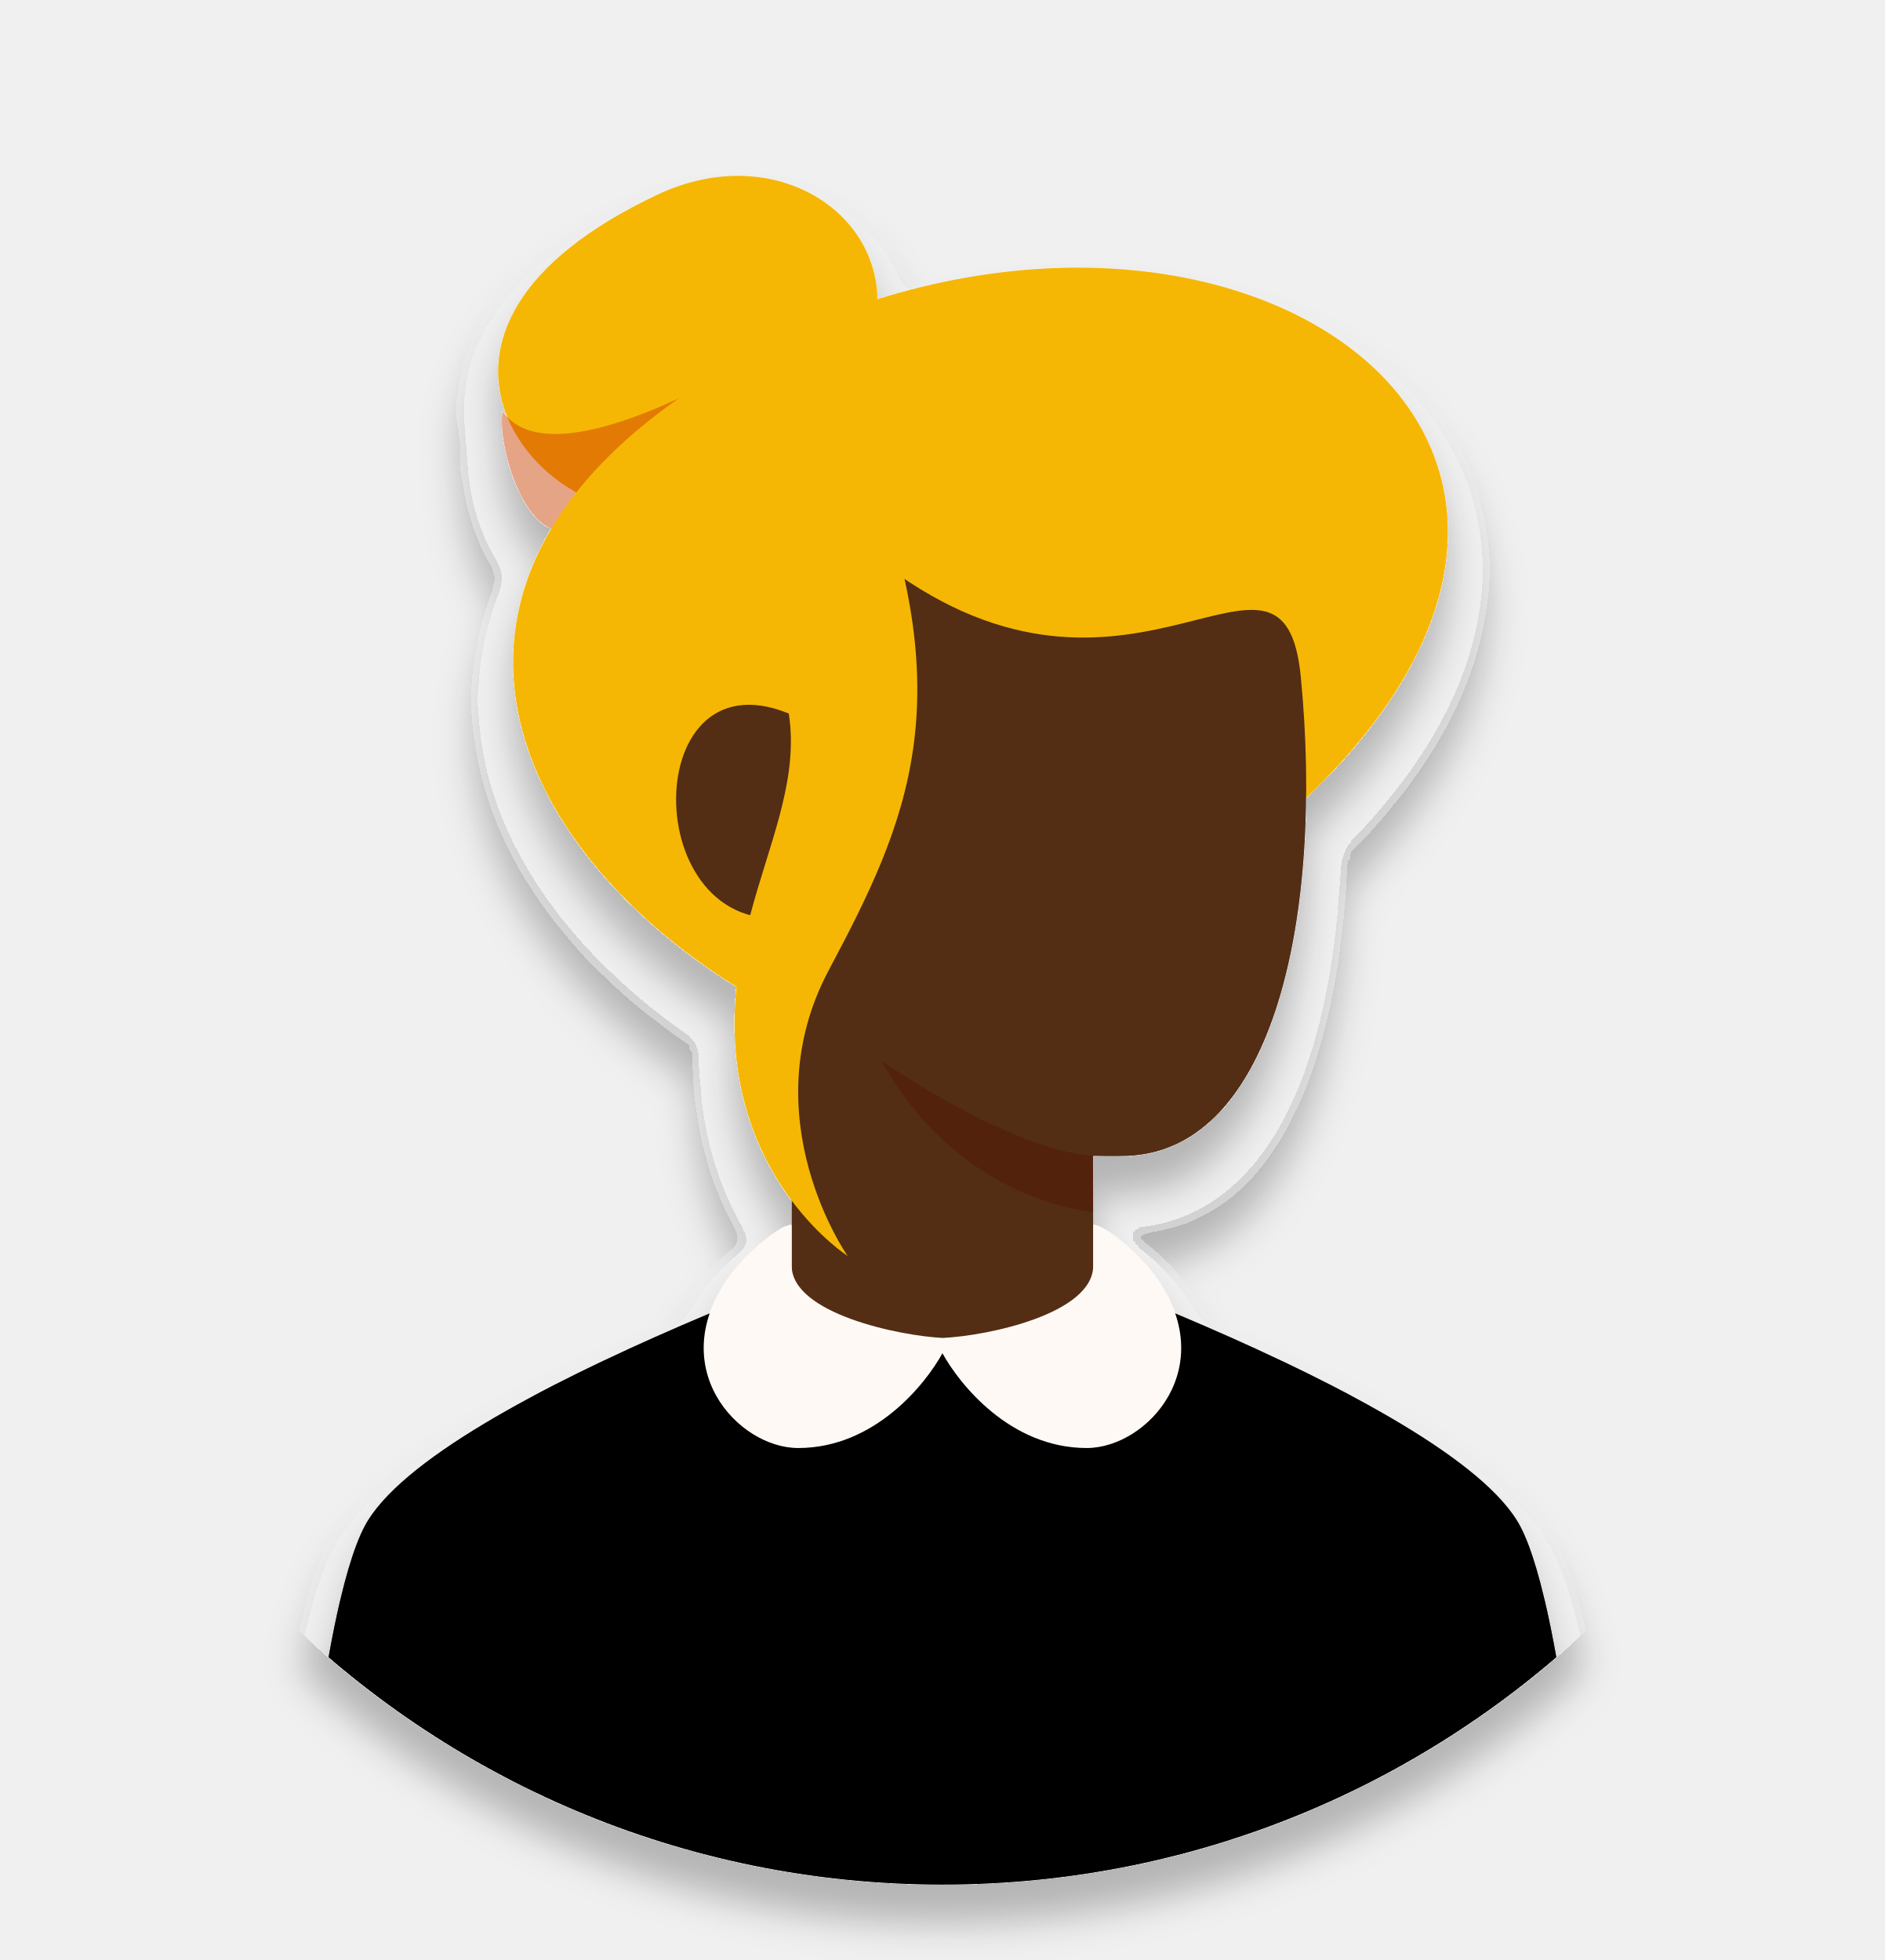
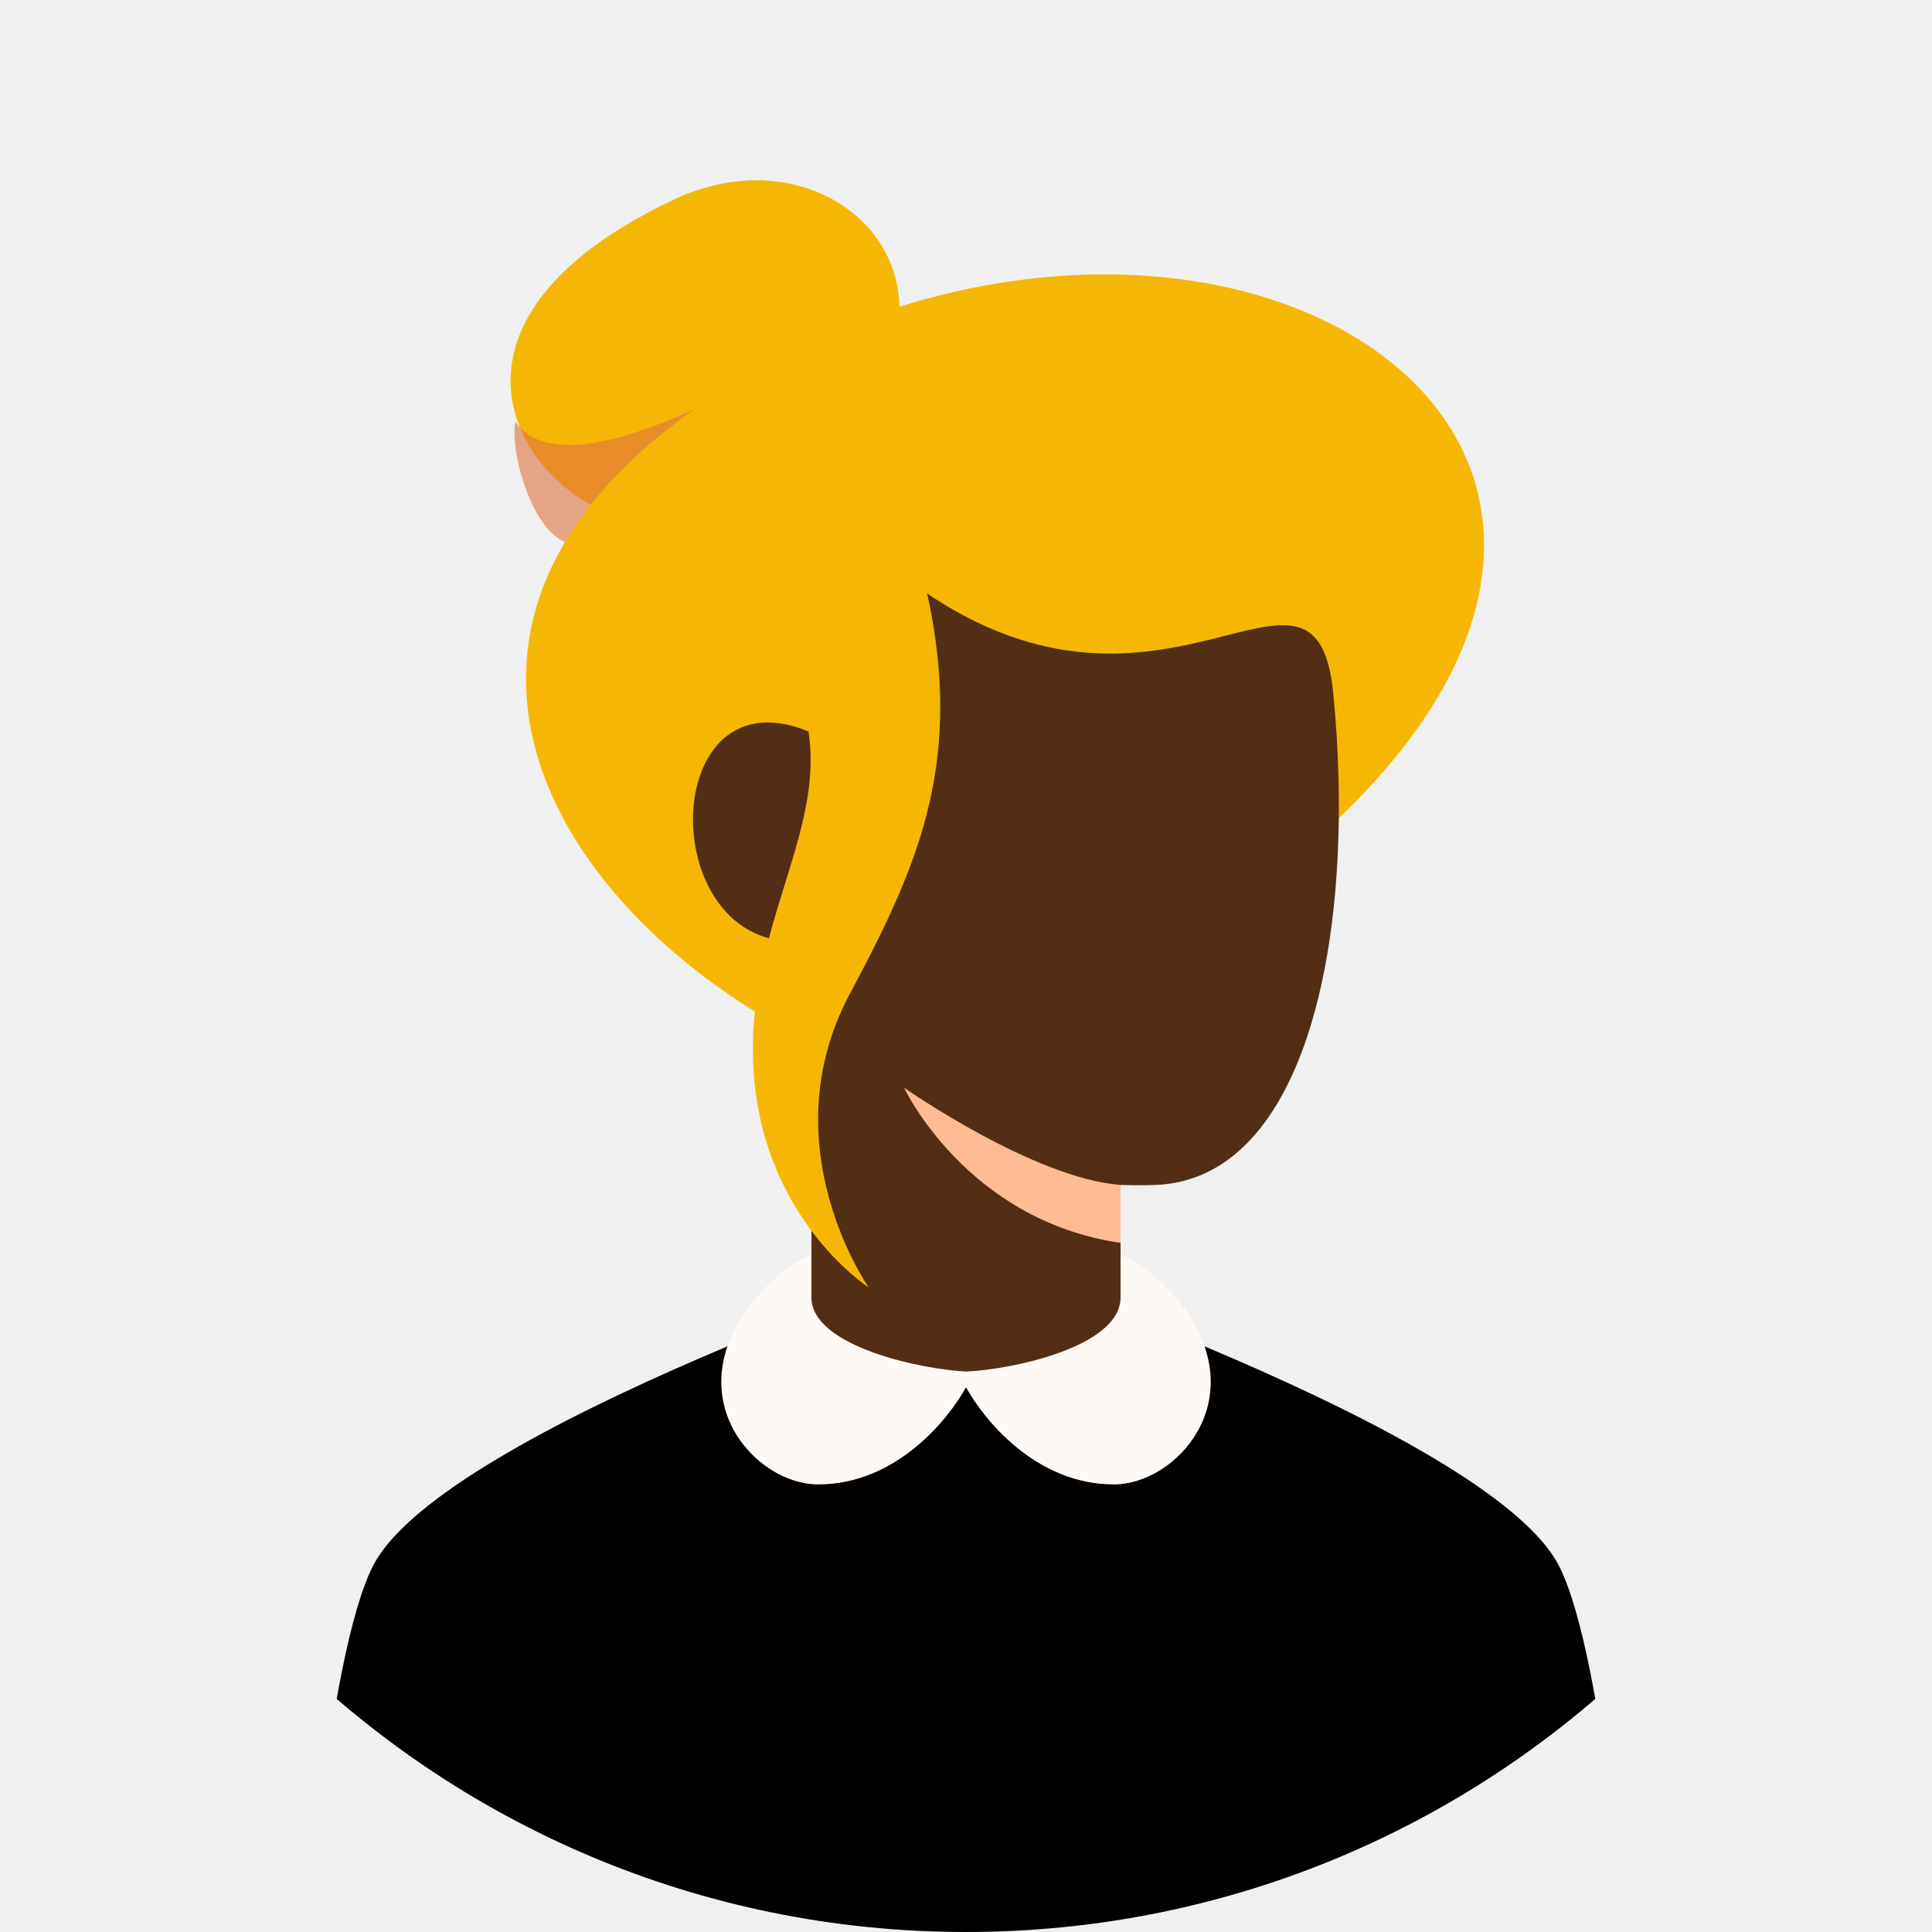
- <svg xmlns="http://www.w3.org/2000/svg" width="200" height="208" viewBox="0 0 200 208" fill="none">
-   <g filter="url(#filter0_d_253_3302)">
-     <g clip-path="url(#clip0_253_3302)">
-       <g filter="url(#filter1_d_253_3302)">
-         <path d="M38.667 162C33.778 171.333 31.334 205.333 31.334 205.333H168.667C168.667 205.333 166.222 171.333 161.334 162C154 148 100 130 100 130C100 130 46 148 38.667 162Z" fill="black" />
-         <mask id="mask0_253_3302" style="mask-type:alpha" maskUnits="userSpaceOnUse" x="31" y="130" width="138" height="76">
-           <path d="M38.667 162C33.778 171.333 31.334 205.333 31.334 205.333H168.667C168.667 205.333 166.222 171.333 161.334 162C154 148 100 130 100 130C100 130 46 148 38.667 162Z" fill="url(#paint0_linear_253_3302)" />
-         </mask>
-         <g mask="url(#mask0_253_3302)">
-           <path opacity="0.4" d="M37.334 199.333C37.334 198.542 37.099 197.769 36.66 197.111C36.22 196.453 35.595 195.941 34.864 195.638C34.133 195.335 33.329 195.256 32.553 195.41C31.777 195.565 31.065 195.945 30.505 196.505C29.946 197.064 29.565 197.777 29.41 198.553C29.256 199.329 29.335 200.133 29.638 200.864C29.941 201.595 30.454 202.22 31.111 202.659C31.769 203.099 32.542 203.333 33.334 203.333C34.395 203.333 35.412 202.912 36.162 202.162C36.912 201.412 37.334 200.394 37.334 199.333ZM64 199.333C64 198.542 63.766 197.769 63.326 197.111C62.887 196.453 62.262 195.941 61.531 195.638C60.8 195.335 59.996 195.256 59.22 195.41C58.444 195.565 57.731 195.945 57.172 196.505C56.612 197.064 56.231 197.777 56.077 198.553C55.923 199.329 56.002 200.133 56.305 200.864C56.608 201.595 57.12 202.22 57.778 202.659C58.436 203.099 59.209 203.333 60 203.333C61.061 203.333 62.079 202.912 62.829 202.162C63.579 201.412 64 200.394 64 199.333ZM90.667 199.333C90.667 198.542 90.432 197.769 89.993 197.111C89.553 196.453 88.929 195.941 88.198 195.638C87.467 195.335 86.663 195.256 85.887 195.41C85.111 195.565 84.398 195.945 83.839 196.505C83.279 197.064 82.898 197.777 82.744 198.553C82.59 199.329 82.669 200.133 82.972 200.864C83.274 201.595 83.787 202.22 84.445 202.659C85.103 203.099 85.876 203.333 86.667 203.333C87.728 203.333 88.745 202.912 89.495 202.162C90.246 201.412 90.667 200.394 90.667 199.333ZM117.334 199.333C117.334 198.542 117.099 197.769 116.66 197.111C116.22 196.453 115.595 195.941 114.864 195.638C114.133 195.335 113.329 195.256 112.553 195.41C111.777 195.565 111.065 195.945 110.505 196.505C109.946 197.064 109.565 197.777 109.411 198.553C109.256 199.329 109.335 200.133 109.638 200.864C109.941 201.595 110.454 202.22 111.111 202.659C111.769 203.099 112.543 203.333 113.334 203.333C114.395 203.333 115.412 202.912 116.162 202.162C116.912 201.412 117.334 200.394 117.334 199.333ZM144 199.333C144 198.542 143.766 197.769 143.326 197.111C142.887 196.453 142.262 195.941 141.531 195.638C140.8 195.335 139.996 195.256 139.22 195.41C138.444 195.565 137.731 195.945 137.172 196.505C136.612 197.064 136.232 197.777 136.077 198.553C135.923 199.329 136.002 200.133 136.305 200.864C136.608 201.595 137.12 202.22 137.778 202.659C138.436 203.099 139.209 203.333 140 203.333C141.061 203.333 142.079 202.912 142.829 202.162C143.579 201.412 144 200.394 144 199.333ZM170.667 199.333C170.667 198.542 170.432 197.769 169.993 197.111C169.553 196.453 168.929 195.941 168.198 195.638C167.467 195.335 166.663 195.256 165.887 195.41C165.111 195.565 164.398 195.945 163.839 196.505C163.279 197.064 162.898 197.777 162.744 198.553C162.59 199.329 162.669 200.133 162.971 200.864C163.274 201.595 163.787 202.22 164.445 202.659C165.103 203.099 165.876 203.333 166.667 203.333C167.728 203.333 168.745 202.912 169.495 202.162C170.246 201.412 170.667 200.394 170.667 199.333V199.333ZM50.667 186C50.667 185.209 50.432 184.436 49.993 183.778C49.553 183.12 48.929 182.607 48.198 182.304C47.467 182.002 46.663 181.923 45.887 182.077C45.111 182.231 44.398 182.612 43.839 183.172C43.279 183.731 42.898 184.444 42.744 185.22C42.59 185.996 42.669 186.8 42.971 187.531C43.274 188.262 43.787 188.886 44.445 189.326C45.102 189.765 45.876 190 46.667 190C47.728 190 48.745 189.579 49.495 188.828C50.246 188.078 50.667 187.061 50.667 186ZM77.334 186C77.334 185.209 77.099 184.436 76.659 183.778C76.22 183.12 75.595 182.607 74.864 182.304C74.133 182.002 73.329 181.923 72.553 182.077C71.777 182.231 71.065 182.612 70.505 183.172C69.946 183.731 69.565 184.444 69.41 185.22C69.256 185.996 69.335 186.8 69.638 187.531C69.941 188.262 70.454 188.886 71.111 189.326C71.769 189.765 72.543 190 73.334 190C74.394 190 75.412 189.579 76.162 188.828C76.912 188.078 77.334 187.061 77.334 186ZM104 186C104 185.209 103.766 184.436 103.326 183.778C102.887 183.12 102.262 182.607 101.531 182.304C100.8 182.002 99.996 181.923 99.22 182.077C98.444 182.231 97.731 182.612 97.172 183.172C96.612 183.731 96.231 184.444 96.077 185.22C95.923 185.996 96.002 186.8 96.305 187.531C96.608 188.262 97.12 188.886 97.778 189.326C98.436 189.765 99.209 190 100 190C101.061 190 102.079 189.579 102.829 188.828C103.579 188.078 104 187.061 104 186ZM130.667 186C130.667 185.209 130.432 184.436 129.993 183.778C129.553 183.12 128.929 182.607 128.198 182.304C127.467 182.002 126.663 181.923 125.887 182.077C125.111 182.231 124.398 182.612 123.839 183.172C123.279 183.731 122.898 184.444 122.744 185.22C122.59 185.996 122.669 186.8 122.971 187.531C123.274 188.262 123.787 188.886 124.445 189.326C125.103 189.765 125.876 190 126.667 190C127.728 190 128.745 189.579 129.495 188.828C130.246 188.078 130.667 187.061 130.667 186ZM157.334 186C157.334 185.209 157.099 184.436 156.66 183.778C156.22 183.12 155.595 182.607 154.864 182.304C154.133 182.002 153.329 181.923 152.553 182.077C151.777 182.231 151.065 182.612 150.505 183.172C149.946 183.731 149.565 184.444 149.411 185.22C149.256 185.996 149.335 186.8 149.638 187.531C149.941 188.262 150.454 188.886 151.111 189.326C151.769 189.765 152.543 190 153.334 190C154.395 190 155.412 189.579 156.162 188.828C156.912 188.078 157.334 187.061 157.334 186ZM37.334 172.667C37.334 171.876 37.099 171.102 36.66 170.444C36.22 169.787 35.595 169.274 34.864 168.971C34.133 168.668 33.329 168.589 32.553 168.744C31.777 168.898 31.065 169.279 30.505 169.838C29.946 170.398 29.565 171.11 29.41 171.886C29.256 172.662 29.335 173.466 29.638 174.197C29.941 174.928 30.454 175.553 31.111 175.993C31.769 176.432 32.542 176.667 33.334 176.667C34.395 176.667 35.412 176.245 36.162 175.495C36.912 174.745 37.334 173.728 37.334 172.667ZM64 172.667C64 171.876 63.766 171.102 63.326 170.444C62.887 169.787 62.262 169.274 61.531 168.971C60.8 168.668 59.996 168.589 59.22 168.744C58.444 168.898 57.731 169.279 57.172 169.838C56.612 170.398 56.231 171.11 56.077 171.886C55.923 172.662 56.002 173.466 56.305 174.197C56.608 174.928 57.12 175.553 57.778 175.993C58.436 176.432 59.209 176.667 60 176.667C61.061 176.667 62.079 176.245 62.829 175.495C63.579 174.745 64 173.728 64 172.667ZM90.667 172.667C90.667 171.876 90.432 171.102 89.993 170.444C89.553 169.787 88.929 169.274 88.198 168.971C87.467 168.668 86.663 168.589 85.887 168.744C85.111 168.898 84.398 169.279 83.839 169.838C83.279 170.398 82.898 171.11 82.744 171.886C82.59 172.662 82.669 173.466 82.972 174.197C83.274 174.928 83.787 175.553 84.445 175.993C85.103 176.432 85.876 176.667 86.667 176.667C87.728 176.667 88.745 176.245 89.495 175.495C90.246 174.745 90.667 173.728 90.667 172.667ZM117.334 172.667C117.334 171.876 117.099 171.102 116.66 170.444C116.22 169.787 115.595 169.274 114.864 168.971C114.133 168.668 113.329 168.589 112.553 168.744C111.777 168.898 111.065 169.279 110.505 169.838C109.946 170.398 109.565 171.11 109.411 171.886C109.256 172.662 109.335 173.466 109.638 174.197C109.941 174.928 110.454 175.553 111.111 175.993C111.769 176.432 112.543 176.667 113.334 176.667C114.395 176.667 115.412 176.245 116.162 175.495C116.912 174.745 117.334 173.728 117.334 172.667ZM144 172.667C144 171.876 143.766 171.102 143.326 170.444C142.887 169.787 142.262 169.274 141.531 168.971C140.8 168.668 139.996 168.589 139.22 168.744C138.444 168.898 137.731 169.279 137.172 169.838C136.612 170.398 136.232 171.11 136.077 171.886C135.923 172.662 136.002 173.466 136.305 174.197C136.608 174.928 137.12 175.553 137.778 175.993C138.436 176.432 139.209 176.667 140 176.667C141.061 176.667 142.079 176.245 142.829 175.495C143.579 174.745 144 173.728 144 172.667ZM170.667 172.667C170.667 171.876 170.432 171.102 169.993 170.444C169.553 169.787 168.929 169.274 168.198 168.971C167.467 168.668 166.663 168.589 165.887 168.744C165.111 168.898 164.398 169.279 163.839 169.838C163.279 170.398 162.898 171.11 162.744 171.886C162.59 172.662 162.669 173.466 162.971 174.197C163.274 174.928 163.787 175.553 164.445 175.993C165.103 176.432 165.876 176.667 166.667 176.667C167.728 176.667 168.745 176.245 169.495 175.495C170.246 174.745 170.667 173.728 170.667 172.667V172.667ZM50.667 159.333C50.667 158.542 50.432 157.769 49.993 157.111C49.553 156.453 48.929 155.941 48.198 155.638C47.467 155.335 46.663 155.256 45.887 155.41C45.111 155.565 44.398 155.945 43.839 156.505C43.279 157.064 42.898 157.777 42.744 158.553C42.59 159.329 42.669 160.133 42.971 160.864C43.274 161.595 43.787 162.22 44.445 162.659C45.102 163.099 45.876 163.333 46.667 163.333C47.728 163.333 48.745 162.912 49.495 162.162C50.246 161.412 50.667 160.394 50.667 159.333ZM77.334 159.333C77.334 158.542 77.099 157.769 76.659 157.111C76.22 156.453 75.595 155.941 74.864 155.638C74.133 155.335 73.329 155.256 72.553 155.41C71.777 155.565 71.065 155.945 70.505 156.505C69.946 157.064 69.565 157.777 69.41 158.553C69.256 159.329 69.335 160.133 69.638 160.864C69.941 161.595 70.454 162.22 71.111 162.659C71.769 163.099 72.543 163.333 73.334 163.333C74.394 163.333 75.412 162.912 76.162 162.162C76.912 161.412 77.334 160.394 77.334 159.333ZM104 159.333C104 158.542 103.766 157.769 103.326 157.111C102.887 156.453 102.262 155.941 101.531 155.638C100.8 155.335 99.996 155.256 99.22 155.41C98.444 155.565 97.731 155.945 97.172 156.505C96.612 157.064 96.231 157.777 96.077 158.553C95.923 159.329 96.002 160.133 96.305 160.864C96.608 161.595 97.12 162.22 97.778 162.659C98.436 163.099 99.209 163.333 100 163.333C101.061 163.333 102.079 162.912 102.829 162.162C103.579 161.412 104 160.394 104 159.333ZM130.667 159.333C130.667 158.542 130.432 157.769 129.993 157.111C129.553 156.453 128.929 155.941 128.198 155.638C127.467 155.335 126.663 155.256 125.887 155.41C125.111 155.565 124.398 155.945 123.839 156.505C123.279 157.064 122.898 157.777 122.744 158.553C122.59 159.329 122.669 160.133 122.971 160.864C123.274 161.595 123.787 162.22 124.445 162.659C125.103 163.099 125.876 163.333 126.667 163.333C127.728 163.333 128.745 162.912 129.495 162.162C130.246 161.412 130.667 160.394 130.667 159.333ZM157.334 159.333C157.334 158.542 157.099 157.769 156.66 157.111C156.22 156.453 155.595 155.941 154.864 155.638C154.133 155.335 153.329 155.256 152.553 155.41C151.777 155.565 151.065 155.945 150.505 156.505C149.946 157.064 149.565 157.777 149.411 158.553C149.256 159.329 149.335 160.133 149.638 160.864C149.941 161.595 150.454 162.22 151.111 162.659C151.769 163.099 152.543 163.333 153.334 163.333C154.395 163.333 155.412 162.912 156.162 162.162C156.912 161.412 157.334 160.394 157.334 159.333ZM37.334 146C37.334 145.209 37.099 144.436 36.66 143.778C36.22 143.12 35.595 142.607 34.864 142.304C34.133 142.002 33.329 141.923 32.553 142.077C31.777 142.231 31.065 142.612 30.505 143.172C29.946 143.731 29.565 144.444 29.41 145.22C29.256 145.996 29.335 146.8 29.638 147.531C29.941 148.262 30.454 148.886 31.111 149.326C31.769 149.765 32.542 150 33.334 150C34.395 150 35.412 149.579 36.162 148.828C36.912 148.078 37.334 147.061 37.334 146ZM64 146C64 145.209 63.766 144.436 63.326 143.778C62.887 143.12 62.262 142.607 61.531 142.304C60.8 142.002 59.996 141.923 59.22 142.077C58.444 142.231 57.731 142.612 57.172 143.172C56.612 143.731 56.231 144.444 56.077 145.22C55.923 145.996 56.002 146.8 56.305 147.531C56.608 148.262 57.12 148.886 57.778 149.326C58.436 149.765 59.209 150 60 150C61.061 150 62.079 149.579 62.829 148.828C63.579 148.078 64 147.061 64 146ZM144 146C144 145.209 143.766 144.436 143.326 143.778C142.887 143.12 142.262 142.607 141.531 142.304C140.8 142.002 139.996 141.923 139.22 142.077C138.444 142.231 137.731 142.612 137.172 143.172C136.612 143.731 136.232 144.444 136.077 145.22C135.923 145.996 136.002 146.8 136.305 147.531C136.608 148.262 137.12 148.886 137.778 149.326C138.436 149.765 139.209 150 140 150C141.061 150 142.079 149.579 142.829 148.828C143.579 148.078 144 147.061 144 146ZM170.667 146C170.667 145.209 170.432 144.436 169.993 143.778C169.553 143.12 168.929 142.607 168.198 142.304C167.467 142.002 166.663 141.923 165.887 142.077C165.111 142.231 164.398 142.612 163.839 143.172C163.279 143.731 162.898 144.444 162.744 145.22C162.59 145.996 162.669 146.8 162.971 147.531C163.274 148.262 163.787 148.886 164.445 149.326C165.103 149.765 165.876 150 166.667 150C167.728 150 168.745 149.579 169.495 148.828C170.246 148.078 170.667 147.061 170.667 146V146Z" fill="black" />
-         </g>
-         <path d="M92.757 35.133C95.424 23.466 82.779 14.514 69.757 20.66C39.091 35.133 57.333 55.333 68.667 54C80 52.666 90.091 46.8 92.757 35.133Z" fill="url(#paint1_linear_253_3302)" />
-         <g style="mix-blend-mode:multiply" opacity="0.6">
-           <path d="M81.667 37C81.667 37 59 51.667 53.334 43.667C52.749 47.007 55.438 56.443 59.667 56.333C72.318 56.004 81.667 37 81.667 37Z" fill="#E0713F" />
-         </g>
-         <path d="M85.334 108.667C99.656 115.547 101.745 115.179 133.334 89.333C181.001 50.333 136.001 14.667 87.667 33.667C35.334 56.667 52.867 93.071 85.334 108.667Z" fill="url(#paint2_linear_253_3302)" />
-         <path d="M84 136C88.888 144 111.111 144 116 136V122.667C116 122.667 118.175 122.733 119.666 122.667C135.26 122 140.471 96.915 138.024 71.825C136.232 53.451 120.666 78.667 95.333 61C96.333 80.333 88 78.333 84.333 76C67.666 68.333 67.527 99.761 84 97.333V136Z" fill="#532E15" />
-         <g style="mix-blend-mode:multiply">
-           <path d="M115.999 122.663C107.003 121.995 93.587 112.597 93.587 112.597C93.587 112.597 100.005 126.327 115.999 128.661L115.999 122.663Z" fill="#FFBB94" />
-         </g>
-         <path d="M84.001 134.307V130C82.778 130 79.277 132.888 77.477 135.333C70.359 145 78.254 153.667 84.693 153.667C92.817 153.667 98.201 146.879 100.001 143.613C101.801 146.88 107.185 153.667 115.309 153.667C121.747 153.667 129.642 145 122.525 135.333C120.724 132.888 117.223 130 116.001 130V134.307C116.001 139.405 104.841 141.765 100.023 141.983C95.462 141.765 84.001 139.405 84.001 134.307Z" fill="#FFF9F5" />
-         <path d="M91.607 47.618C102.274 74.285 96.274 87.285 87.941 102.952C79.607 118.618 89.941 133.285 89.941 133.285C89.941 133.285 77.941 125.618 77.941 108.618C77.941 91.618 89.941 80.952 79.941 66.952C69.941 52.952 80.941 20.952 91.607 47.618Z" fill="url(#paint3_linear_253_3302)" />
-       </g>
+ <svg xmlns="http://www.w3.org/2000/svg" xmlns:xlink="http://www.w3.org/1999/xlink" fill="none" height="200" viewBox="0 0 200 200" width="200">
+   <linearGradient id="a" gradientUnits="userSpaceOnUse" x1="100" x2="100" y1="130" y2="205.333">
+     <stop offset="0" stop-color="#806a6a" />
+     <stop offset="1" stop-color="#665654" />
+   </linearGradient>
+   <linearGradient id="b">
+     <stop offset="0" stop-color="#f6b704" />
+     <stop offset="1" stop-color="#f6b704" />
+   </linearGradient>
+   <linearGradient id="c" gradientUnits="userSpaceOnUse" x1="72.986" x2="72.986" xlink:href="#b" y1="54.063" y2="18.663" />
+   <linearGradient id="d" gradientUnits="userSpaceOnUse" x1="104.038" x2="104.038" xlink:href="#b" y1="112.456" y2="28.405" />
+   <linearGradient id="e" gradientUnits="userSpaceOnUse" x1="86.672" x2="86.672" xlink:href="#b" y1="133.285" y2="37.333" />
+   <clipPath id="f">
+     <rect height="200" rx="100" width="200" />
+   </clipPath>
+   <mask id="g" height="76" maskUnits="userSpaceOnUse" width="138" x="31" y="130">
+     <path d="m38.667 162c-4.889 9.333-7.333 43.333-7.333 43.333h137.333s-2.445-34-7.333-43.333c-7.334-14-61.334-32-61.334-32s-54 18-61.333 32z" fill="url(#a)" />
+   </mask>
+   <g clip-path="url(#f)">
+     <path d="m38.667 162c-4.889 9.333-7.333 43.333-7.333 43.333h137.333s-2.445-34-7.333-43.333c-7.334-14-61.334-32-61.334-32s-54 18-61.333 32z" fill="#000" />
+     <g mask="url(#g)">
+       <path d="m37.334 199.333c0-.791-.234-1.564-.674-2.222-.44-.658-1.064-1.17-1.795-1.473s-1.535-.382-2.311-.228c-.776.155-1.489.535-2.048 1.095-.559.559-.94 1.272-1.095 2.048-.154.776-.075 1.58.228 2.311.303.731.816 1.356 1.473 1.795.658.44 1.431.674 2.222.674 1.061 0 2.078-.421 2.829-1.171.75-.75 1.171-1.768 1.171-2.829zm26.667 0c0-.791-.235-1.564-.674-2.222s-1.064-1.17-1.795-1.473c-.731-.303-1.535-.382-2.311-.228-.776.155-1.489.535-2.048 1.095-.559.559-.94 1.272-1.095 2.048-.154.776-.075 1.58.228 2.311.303.731.815 1.356 1.473 1.795.658.44 1.431.674 2.222.674 1.061 0 2.078-.421 2.829-1.171.75-.75 1.171-1.768 1.171-2.829zm26.667 0c0-.791-.235-1.564-.674-2.222-.44-.658-1.064-1.17-1.795-1.473s-1.535-.382-2.311-.228c-.776.155-1.489.535-2.048 1.095-.559.559-.94 1.272-1.095 2.048-.154.776-.075 1.58.228 2.311.303.731.815 1.356 1.473 1.795.658.44 1.431.674 2.222.674 1.061 0 2.078-.421 2.828-1.171.75-.75 1.172-1.768 1.172-2.829zm26.667 0c0-.791-.235-1.564-.674-2.222-.44-.658-1.065-1.17-1.796-1.473s-1.535-.382-2.311-.228c-.776.155-1.488.535-2.048 1.095-.559.559-.94 1.272-1.094 2.048-.155.776-.076 1.58.227 2.311s.816 1.356 1.473 1.795c.658.44 1.432.674 2.223.674 1.061 0 2.078-.421 2.828-1.171s1.172-1.768 1.172-2.829zm26.666 0c0-.791-.234-1.564-.674-2.222-.439-.658-1.064-1.17-1.795-1.473s-1.535-.382-2.311-.228c-.776.155-1.489.535-2.048 1.095-.56.559-.94 1.272-1.095 2.048-.154.776-.075 1.58.228 2.311s.815 1.356 1.473 1.795c.658.44 1.431.674 2.222.674 1.061 0 2.079-.421 2.829-1.171s1.171-1.768 1.171-2.829zm26.667 0c0-.791-.235-1.564-.674-2.222-.44-.658-1.064-1.17-1.795-1.473s-1.535-.382-2.311-.228c-.776.155-1.489.535-2.048 1.095-.56.559-.941 1.272-1.095 2.048s-.075 1.58.227 2.311c.303.731.816 1.356 1.474 1.795.658.44 1.431.674 2.222.674 1.061 0 2.078-.421 2.828-1.171.751-.75 1.172-1.768 1.172-2.829zm-120-13.333c0-.791-.235-1.564-.674-2.222-.44-.658-1.064-1.171-1.795-1.474-.731-.302-1.535-.381-2.311-.227s-1.489.535-2.048 1.095c-.559.559-.94 1.272-1.095 2.048-.154.776-.075 1.58.228 2.311.303.731.815 1.355 1.473 1.795.658.439 1.431.674 2.222.674 1.061 0 2.078-.421 2.828-1.172.75-.75 1.172-1.767 1.172-2.828zm26.667 0c0-.791-.235-1.564-.674-2.222-.44-.658-1.064-1.171-1.795-1.474-.731-.302-1.535-.381-2.311-.227s-1.489.535-2.048 1.095c-.559.559-.94 1.272-1.095 2.048-.154.776-.075 1.58.228 2.311.303.731.816 1.355 1.473 1.795.658.439 1.431.674 2.222.674 1.061 0 2.078-.421 2.828-1.172.75-.75 1.172-1.767 1.172-2.828zm26.666 0c0-.791-.234-1.564-.674-2.222-.439-.658-1.064-1.171-1.795-1.474-.731-.302-1.535-.381-2.311-.227-.776.154-1.489.535-2.048 1.095-.559.559-.94 1.272-1.095 2.048-.154.776-.075 1.58.228 2.311.303.731.815 1.355 1.473 1.795.658.439 1.431.674 2.222.674 1.061 0 2.079-.421 2.829-1.172.75-.75 1.171-1.767 1.171-2.828zm26.667 0c0-.791-.235-1.564-.674-2.222-.44-.658-1.064-1.171-1.795-1.474-.731-.302-1.535-.381-2.311-.227s-1.489.535-2.048 1.095c-.56.559-.941 1.272-1.095 2.048s-.075 1.58.227 2.311c.303.731.816 1.355 1.474 1.795.658.439 1.431.674 2.222.674 1.061 0 2.078-.421 2.828-1.172.751-.75 1.172-1.767 1.172-2.828zm26.667 0c0-.791-.235-1.564-.674-2.222-.44-.658-1.065-1.171-1.796-1.474-.731-.302-1.535-.381-2.311-.227s-1.488.535-2.048 1.095c-.559.559-.94 1.272-1.094 2.048-.155.776-.076 1.58.227 2.311s.816 1.355 1.473 1.795c.658.439 1.432.674 2.223.674 1.061 0 2.078-.421 2.828-1.172.75-.75 1.172-1.767 1.172-2.828zm-120-13.333c0-.791-.234-1.565-.674-2.223-.44-.657-1.064-1.17-1.795-1.473s-1.535-.382-2.311-.227c-.776.154-1.489.535-2.048 1.094-.559.56-.94 1.272-1.095 2.048-.154.776-.075 1.58.228 2.311.303.731.816 1.356 1.473 1.796.658.439 1.431.674 2.222.674 1.061 0 2.078-.422 2.829-1.172.75-.75 1.171-1.767 1.171-2.828zm26.667 0c0-.791-.235-1.565-.674-2.223-.44-.657-1.064-1.17-1.795-1.473-.731-.303-1.535-.382-2.311-.227-.776.154-1.489.535-2.048 1.094-.559.56-.94 1.272-1.095 2.048-.154.776-.075 1.58.228 2.311.303.731.815 1.356 1.473 1.796.658.439 1.431.674 2.222.674 1.061 0 2.078-.422 2.829-1.172.75-.75 1.171-1.767 1.171-2.828zm26.667 0c0-.791-.235-1.565-.674-2.223-.44-.657-1.064-1.17-1.795-1.473s-1.535-.382-2.311-.227c-.776.154-1.489.535-2.048 1.094-.559.56-.94 1.272-1.095 2.048-.154.776-.075 1.58.228 2.311.303.731.815 1.356 1.473 1.796.658.439 1.431.674 2.222.674 1.061 0 2.078-.422 2.828-1.172.75-.75 1.172-1.767 1.172-2.828zm26.667 0c0-.791-.235-1.565-.674-2.223-.44-.657-1.065-1.17-1.796-1.473s-1.535-.382-2.311-.227c-.776.154-1.488.535-2.048 1.094-.559.56-.94 1.272-1.094 2.048-.155.776-.076 1.58.227 2.311s.816 1.356 1.473 1.796c.658.439 1.432.674 2.223.674 1.061 0 2.078-.422 2.828-1.172s1.172-1.767 1.172-2.828zm26.666 0c0-.791-.234-1.565-.674-2.223-.439-.657-1.064-1.17-1.795-1.473s-1.535-.382-2.311-.227c-.776.154-1.489.535-2.048 1.094-.56.56-.94 1.272-1.095 2.048-.154.776-.075 1.58.228 2.311s.815 1.356 1.473 1.796c.658.439 1.431.674 2.222.674 1.061 0 2.079-.422 2.829-1.172s1.171-1.767 1.171-2.828zm26.667 0c0-.791-.235-1.565-.674-2.223-.44-.657-1.064-1.17-1.795-1.473s-1.535-.382-2.311-.227c-.776.154-1.489.535-2.048 1.094-.56.56-.941 1.272-1.095 2.048s-.075 1.58.227 2.311c.303.731.816 1.356 1.474 1.796.658.439 1.431.674 2.222.674 1.061 0 2.078-.422 2.828-1.172.751-.75 1.172-1.767 1.172-2.828zm-120-13.334c0-.791-.235-1.564-.674-2.222-.44-.658-1.064-1.17-1.795-1.473s-1.535-.382-2.311-.228c-.776.155-1.489.535-2.048 1.095-.559.559-.94 1.272-1.095 2.048-.154.776-.075 1.58.228 2.311.303.731.815 1.356 1.473 1.795.658.44 1.431.674 2.222.674 1.061 0 2.078-.421 2.828-1.171.75-.75 1.172-1.768 1.172-2.829zm26.667 0c0-.791-.235-1.564-.674-2.222-.44-.658-1.064-1.17-1.795-1.473s-1.535-.382-2.311-.228c-.776.155-1.489.535-2.048 1.095-.559.559-.94 1.272-1.095 2.048-.154.776-.075 1.58.228 2.311.303.731.816 1.356 1.473 1.795.658.44 1.431.674 2.222.674 1.061 0 2.078-.421 2.828-1.171.75-.75 1.172-1.768 1.172-2.829zm26.666 0c0-.791-.234-1.564-.674-2.222-.439-.658-1.064-1.17-1.795-1.473s-1.535-.382-2.311-.228c-.776.155-1.489.535-2.048 1.095-.559.559-.94 1.272-1.095 2.048-.154.776-.075 1.58.228 2.311.303.731.815 1.356 1.473 1.795.658.44 1.431.674 2.222.674 1.061 0 2.079-.421 2.829-1.171s1.171-1.768 1.171-2.829zm26.667 0c0-.791-.235-1.564-.674-2.222-.44-.658-1.064-1.17-1.795-1.473s-1.535-.382-2.311-.228c-.776.155-1.489.535-2.048 1.095-.56.559-.941 1.272-1.095 2.048s-.075 1.58.227 2.311c.303.731.816 1.356 1.474 1.795.658.44 1.431.674 2.222.674 1.061 0 2.078-.421 2.828-1.171.751-.75 1.172-1.768 1.172-2.829zm26.667 0c0-.791-.235-1.564-.674-2.222-.44-.658-1.065-1.17-1.796-1.473s-1.535-.382-2.311-.228c-.776.155-1.488.535-2.048 1.095-.559.559-.94 1.272-1.094 2.048-.155.776-.076 1.58.227 2.311s.816 1.356 1.473 1.795c.658.44 1.432.674 2.223.674 1.061 0 2.078-.421 2.828-1.171s1.172-1.768 1.172-2.829zm-120-13.333c0-.791-.234-1.564-.674-2.222-.44-.658-1.064-1.171-1.795-1.474-.731-.302-1.535-.381-2.311-.227s-1.489.535-2.048 1.095c-.559.559-.94 1.272-1.095 2.048-.154.776-.075 1.58.228 2.311.303.731.816 1.355 1.473 1.795.658.439 1.431.674 2.222.674 1.061 0 2.078-.421 2.829-1.172.75-.75 1.171-1.767 1.171-2.828zm26.667 0c0-.791-.235-1.564-.674-2.222s-1.064-1.171-1.795-1.474c-.731-.302-1.535-.381-2.311-.227-.776.154-1.489.535-2.048 1.095-.559.559-.94 1.272-1.095 2.048-.154.776-.075 1.58.228 2.311.303.731.815 1.355 1.473 1.795.658.439 1.431.674 2.222.674 1.061 0 2.078-.421 2.829-1.172.75-.75 1.171-1.767 1.171-2.828zm80 0c0-.791-.234-1.564-.674-2.222-.439-.658-1.064-1.171-1.795-1.474-.731-.302-1.535-.381-2.311-.227s-1.489.535-2.048 1.095c-.56.559-.94 1.272-1.095 2.048-.154.776-.075 1.58.228 2.311s.815 1.355 1.473 1.795c.658.439 1.431.674 2.222.674 1.061 0 2.079-.421 2.829-1.172.75-.75 1.171-1.767 1.171-2.828zm26.667 0c0-.791-.235-1.564-.674-2.222-.44-.658-1.064-1.171-1.795-1.474-.731-.302-1.535-.381-2.311-.227s-1.489.535-2.048 1.095c-.56.559-.941 1.272-1.095 2.048s-.075 1.58.227 2.311c.303.731.816 1.355 1.474 1.795.658.439 1.431.674 2.222.674 1.061 0 2.078-.421 2.828-1.172.751-.75 1.172-1.767 1.172-2.828z" fill="#000" opacity=".4" />
    </g>
+     <path d="m92.757 35.133c2.667-11.667-9.978-20.619-23-14.473-30.667 14.473-12.424 34.673-1.091 33.34 11.333-1.333 21.424-7.2 24.091-18.867z" fill="url(#c)" />
+     <path d="m81.667 37s-22.667 14.667-28.333 6.667c-.585 3.341 2.104 12.777 6.333 12.667 12.651-.329 22-19.333 22-19.333z" fill="#e0713f" opacity=".6" />
+     <path d="m85.334 108.667c14.322 6.88 16.411 6.512 48-19.334 47.667-39 2.667-74.667-45.667-55.667-52.333 23-34.801 59.405-2.333 75z" fill="url(#d)" />
+     <path d="m84 136c4.889 8 27.111 8 32 0v-13.333s2.175.066 3.666 0c15.594-.667 20.805-25.752 18.358-50.842-1.792-18.375-17.358 6.841-42.691-10.825 1 19.333-7.333 17.333-11 15-16.667-7.667-16.806 23.761-.333 21.333z" fill="#532e15" />
+     <path d="m115.999 122.663c-8.996-.668-22.412-10.066-22.412-10.066s6.418 13.73 22.412 16.064z" fill="#ffbb94" />
+     <path d="m84.001 134.307v-4.307c-1.223 0-4.723 2.888-6.524 5.333-7.117 9.667.777 18.334 7.216 18.334 8.124 0 13.508-6.788 15.308-10.054 1.8 3.267 7.184 10.054 15.308 10.054 6.438 0 14.333-8.667 7.216-18.334-1.801-2.445-5.302-5.333-6.524-5.333v4.307c0 5.098-11.16 7.458-15.978 7.676-4.561-.218-16.022-2.578-16.022-7.676z" fill="#fff9f5" />
+     <path d="m91.607 47.618c10.667 26.667 4.667 39.667-3.667 55.334-8.333 15.666 2 30.333 2 30.333s-12-7.667-12-24.667c0-17 12-27.666 2-41.666s1-46 11.667-19.333z" fill="url(#e)" />
  </g>
-   <defs>
-     <filter id="filter0_d_253_3302" x="-4" y="0" width="208" height="208" filterUnits="userSpaceOnUse" color-interpolation-filters="sRGB">
-       <feFlood flood-opacity="0" result="BackgroundImageFix" />
-       <feColorMatrix in="SourceAlpha" type="matrix" values="0 0 0 0 0 0 0 0 0 0 0 0 0 0 0 0 0 0 127 0" result="hardAlpha" />
-       <feOffset dy="4" />
-       <feGaussianBlur stdDeviation="2" />
-       <feComposite in2="hardAlpha" operator="out" />
-       <feColorMatrix type="matrix" values="0 0 0 0 0 0 0 0 0 0 0 0 0 0 0 0 0 0 0.25 0" />
-       <feBlend mode="normal" in2="BackgroundImageFix" result="effect1_dropShadow_253_3302" />
-       <feBlend mode="normal" in="SourceGraphic" in2="effect1_dropShadow_253_3302" result="shape" />
-     </filter>
-     <filter id="filter1_d_253_3302" x="27.334" y="18.663" width="145.333" height="194.67" filterUnits="userSpaceOnUse" color-interpolation-filters="sRGB">
-       <feFlood flood-opacity="0" result="BackgroundImageFix" />
-       <feColorMatrix in="SourceAlpha" type="matrix" values="0 0 0 0 0 0 0 0 0 0 0 0 0 0 0 0 0 0 127 0" result="hardAlpha" />
-       <feOffset dy="4" />
-       <feGaussianBlur stdDeviation="2" />
-       <feComposite in2="hardAlpha" operator="out" />
-       <feColorMatrix type="matrix" values="0 0 0 0 0 0 0 0 0 0 0 0 0 0 0 0 0 0 0.25 0" />
-       <feBlend mode="normal" in2="BackgroundImageFix" result="effect1_dropShadow_253_3302" />
-       <feBlend mode="normal" in="SourceGraphic" in2="effect1_dropShadow_253_3302" result="shape" />
-     </filter>
-     <linearGradient id="paint0_linear_253_3302" x1="100" y1="130" x2="100" y2="205.333" gradientUnits="userSpaceOnUse">
-       <stop stop-color="#806A6A" />
-       <stop offset="1" stop-color="#665654" />
-     </linearGradient>
-     <linearGradient id="paint1_linear_253_3302" x1="72.986" y1="54.063" x2="72.986" y2="18.663" gradientUnits="userSpaceOnUse">
-       <stop stop-color="#F6B704" />
-       <stop offset="1" stop-color="#F6B704" />
-     </linearGradient>
-     <linearGradient id="paint2_linear_253_3302" x1="104.038" y1="112.456" x2="104.038" y2="28.405" gradientUnits="userSpaceOnUse">
-       <stop stop-color="#F6B704" />
-       <stop offset="1" stop-color="#F6B704" />
-     </linearGradient>
-     <linearGradient id="paint3_linear_253_3302" x1="86.672" y1="133.285" x2="86.672" y2="37.333" gradientUnits="userSpaceOnUse">
-       <stop stop-color="#F6B704" />
-       <stop offset="1" stop-color="#F6B704" />
-     </linearGradient>
-     <clipPath id="clip0_253_3302">
-       <rect width="200" height="200" rx="100" fill="white" />
-     </clipPath>
-   </defs>
</svg>
